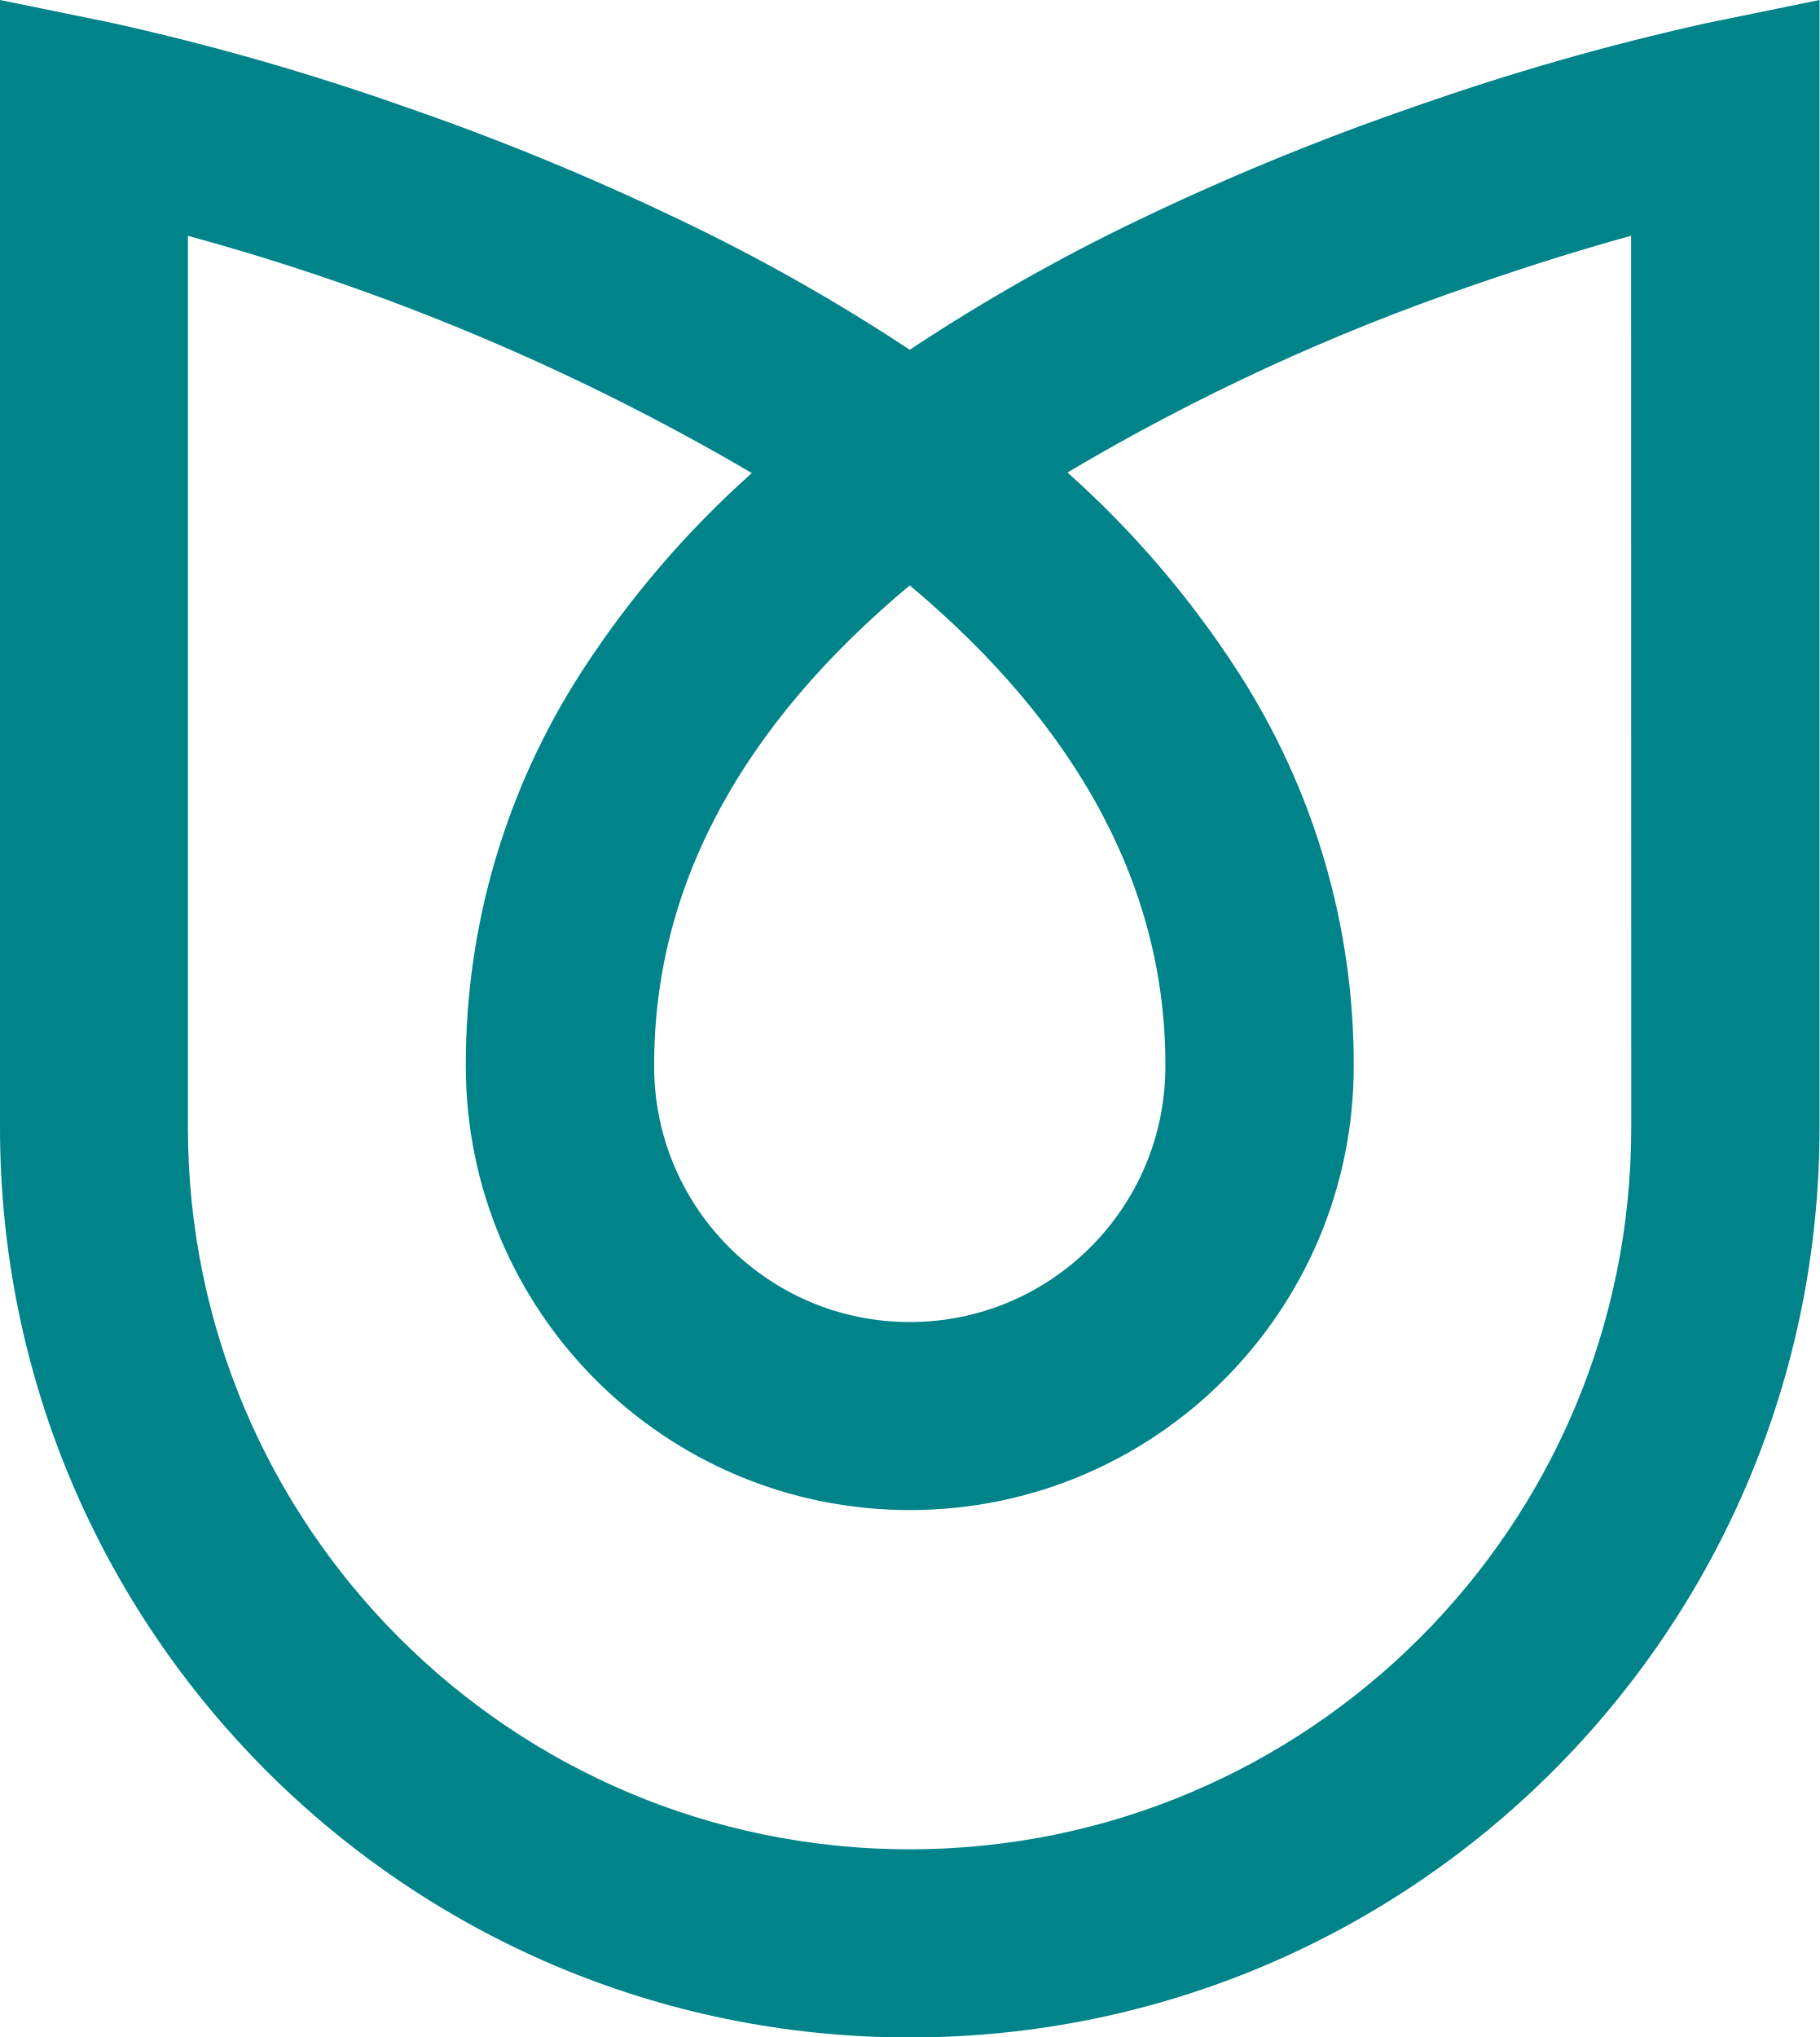
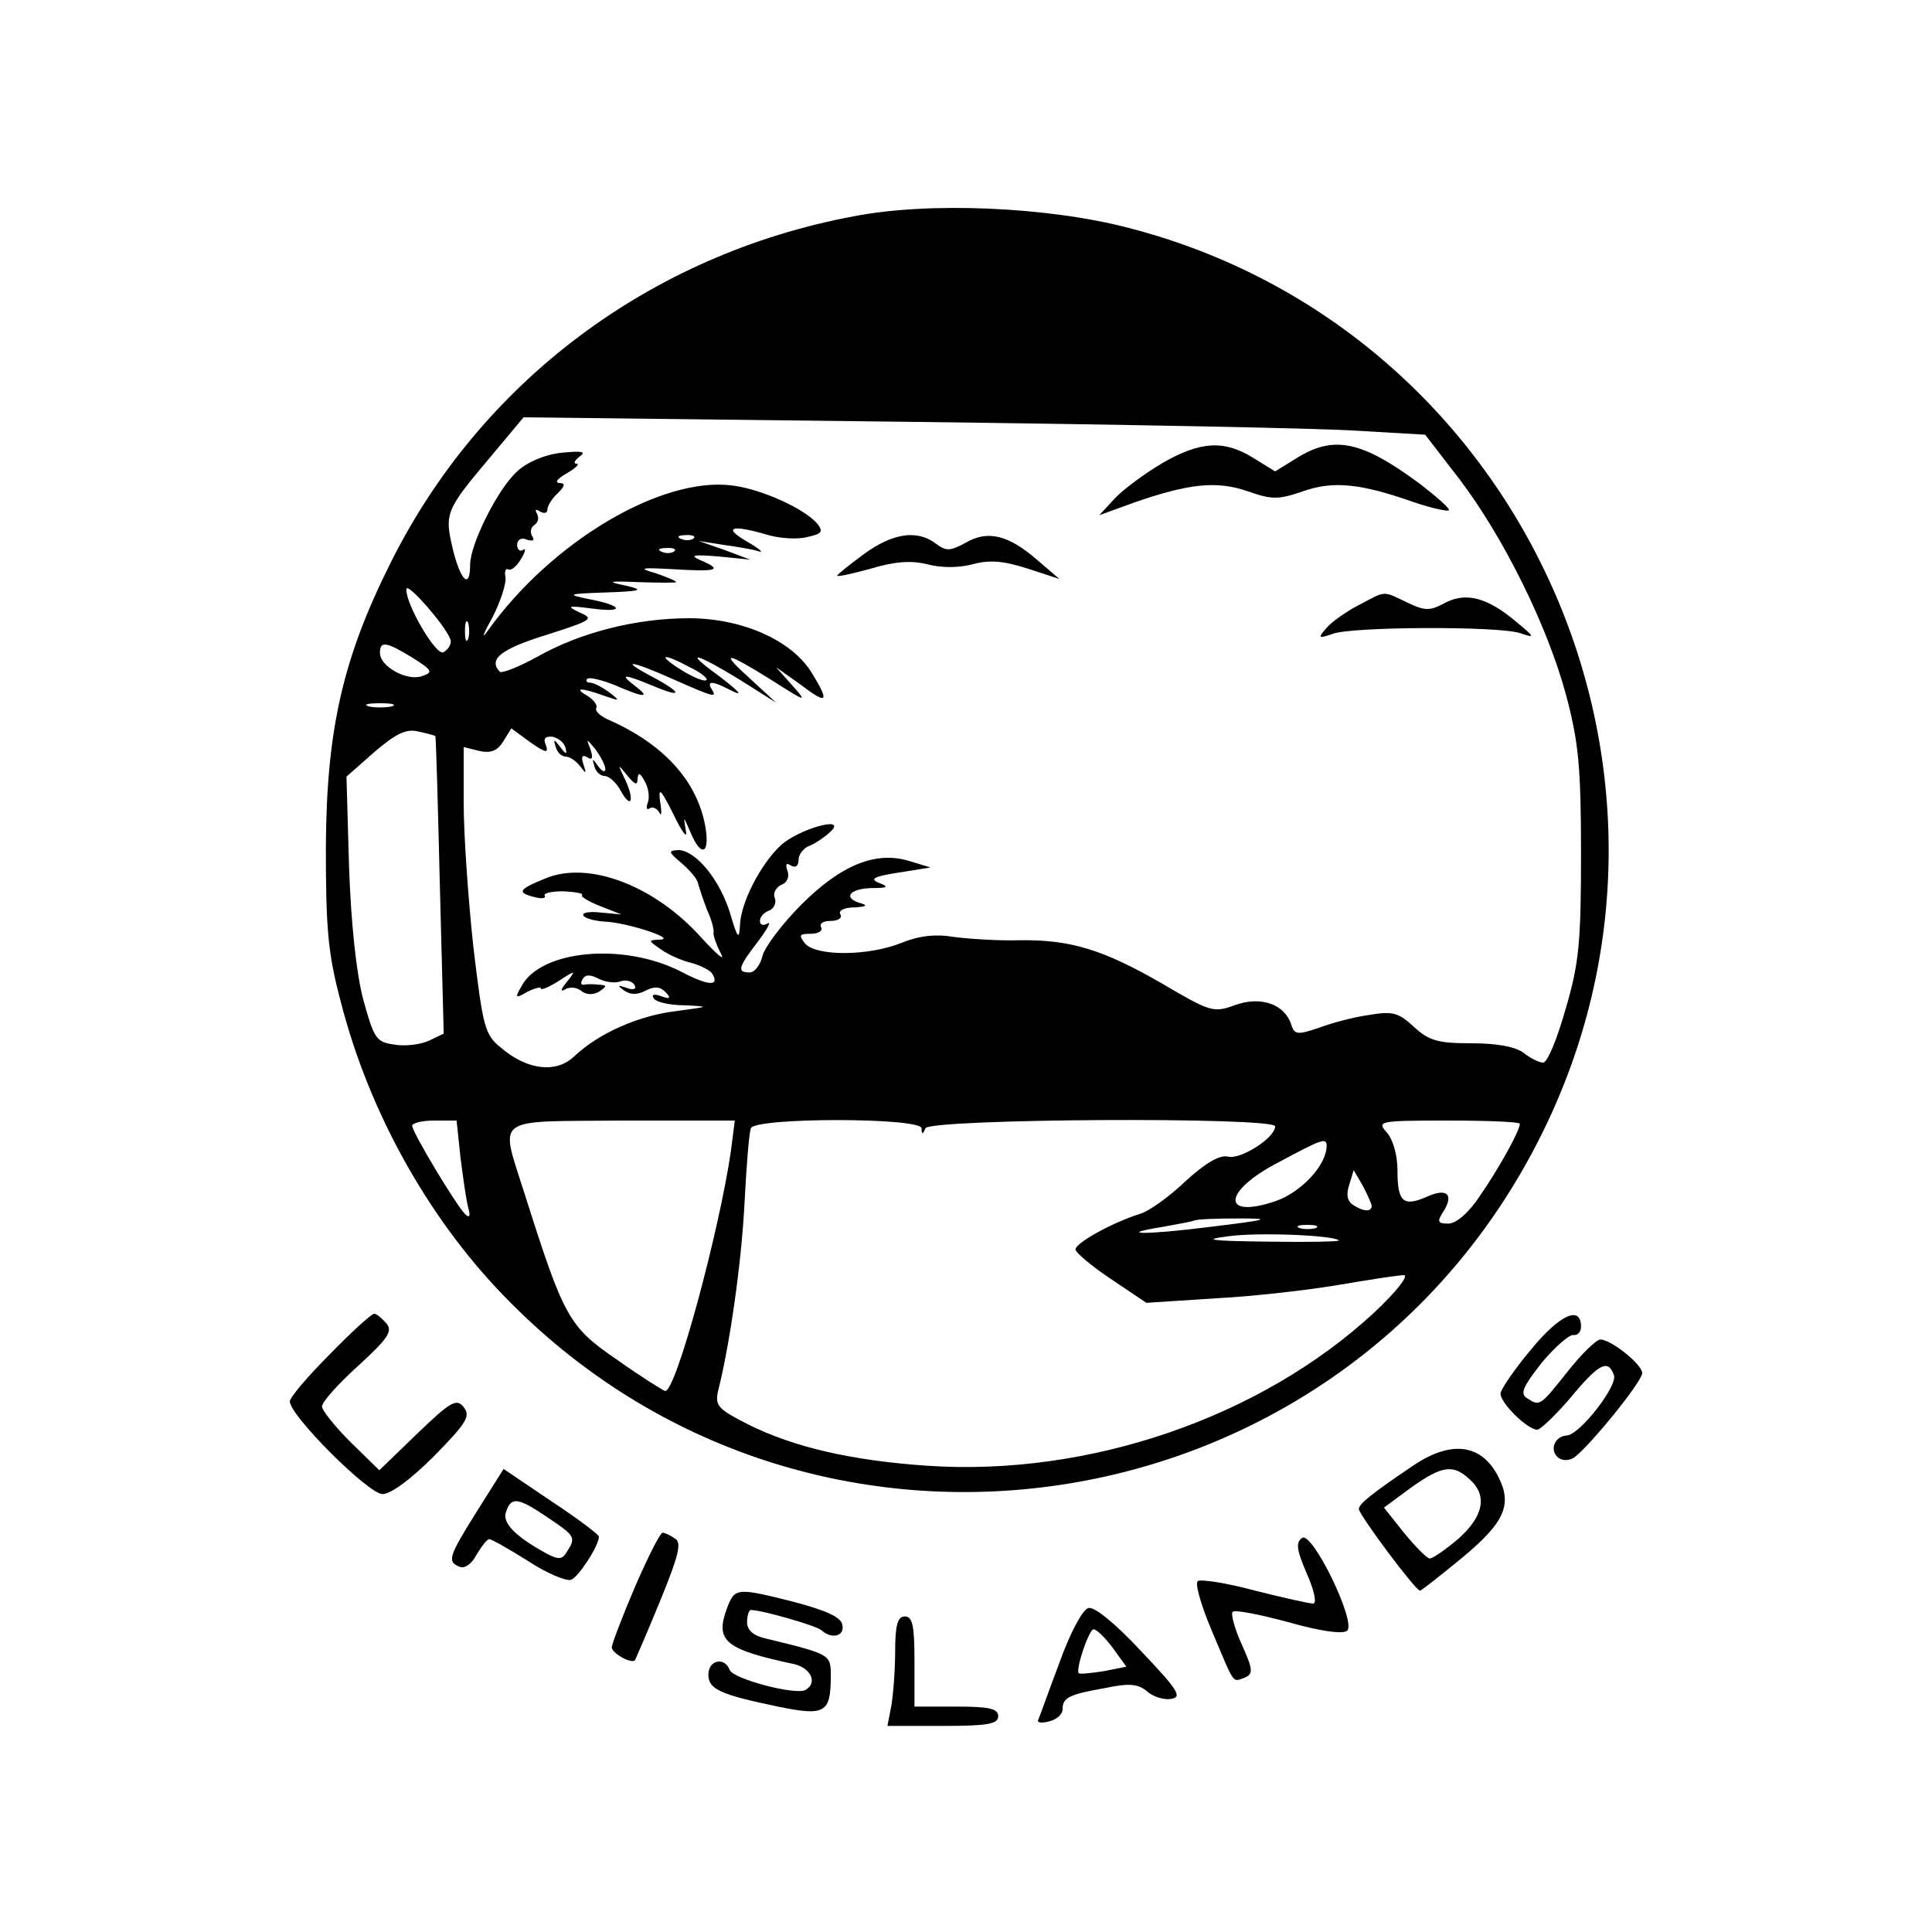
- <svg xmlns="http://www.w3.org/2000/svg" width="25" height="27.984" viewBox="0 0 25 27.984">
-   <g id="Group_1003" data-name="Group 1003" transform="translate(0 0)">
-     <path id="Path_432" data-name="Path 432" d="M25.45,2.767a34.5,34.5,0,0,0-4,1.143,35.262,35.262,0,0,0-3.771,1.545,26.069,26.069,0,0,0-3.179,1.8,26.068,26.068,0,0,0-3.191-1.8A35.262,35.262,0,0,0,7.54,3.909,34.5,34.5,0,0,0,3.55,2.767L2,2.45V17.94a12.5,12.5,0,1,0,25,0V2.45ZM14.5,10.492c2.339,1.96,3.522,4.19,3.512,6.608a3.512,3.512,0,1,1-7.024,0h0C10.98,14.66,12.162,12.442,14.5,10.492Zm9.913,7.448a9.915,9.915,0,0,1-19.831,0V5.69a31.8,31.8,0,0,1,7.748,3.259,13.43,13.43,0,0,0-2.344,2.737A9.929,9.929,0,0,0,8.4,17.095a6.1,6.1,0,1,0,12.2,0,9.932,9.932,0,0,0-1.587-5.412,13.427,13.427,0,0,0-2.346-2.742,29.737,29.737,0,0,1,5.586-2.577c.819-.284,1.559-.51,2.158-.675Z" transform="translate(-2 -2.45)" fill="#008489" />
+ <svg xmlns="http://www.w3.org/2000/svg" version="1.0" width="300pt" height="300pt" viewBox="0 0 300 300" preserveAspectRatio="xMidYMid meet">
+   <g transform="translate(0,300) scale(0.1,-0.1)" fill="#000000" stroke="none">
+     <path d="M1325 2664 c-315 -59 -579 -257 -719 -539 -74 -148 -99 -259 -100 -440 0 -126 3 -165 23 -240 45 -176 141 -346 266 -470 480 -481 1292 -349 1597 260 284 565 -28 1253 -639 1411 -126 33 -311 41 -428 18z m785 -333 l103 -6 54 -70 c68 -90 136 -227 165 -335 19 -72 23 -110 23 -245 0 -138 -3 -171 -24 -242 -13 -46 -28 -83 -35 -83 -6 0 -20 7 -30 15 -13 10 -43 15 -81 15 -53 0 -66 4 -90 26 -24 22 -33 24 -69 18 -22 -3 -57 -12 -78 -20 -33 -11 -38 -11 -43 5 -10 32 -48 45 -88 30 -33 -12 -38 -10 -113 34 -92 53 -142 68 -221 67 -32 -1 -77 2 -101 5 -29 5 -55 2 -82 -9 -52 -21 -133 -21 -150 -1 -10 13 -9 15 9 15 12 0 19 5 16 10 -3 6 3 10 15 10 12 0 18 5 15 10 -4 6 6 11 22 11 17 1 21 3 11 6 -30 8 -20 23 15 24 26 0 28 2 12 8 -15 6 -9 10 30 16 l50 8 -33 10 c-52 16 -106 -6 -168 -68 -29 -29 -56 -65 -60 -79 -3 -14 -12 -26 -20 -26 -20 0 -18 8 13 48 15 20 21 32 15 28 -7 -4 -12 -2 -12 4 0 6 6 13 14 16 8 3 12 12 9 20 -3 7 2 16 10 20 9 3 13 12 10 21 -4 11 -2 14 5 9 7 -4 12 -1 12 9 0 8 8 19 18 22 9 4 24 14 32 22 26 25 -50 4 -78 -22 -31 -29 -62 -89 -63 -124 -1 -23 -4 -20 -15 18 -16 53 -54 99 -81 99 -16 -1 -15 -3 5 -20 13 -11 25 -25 26 -32 2 -7 8 -26 14 -41 7 -15 11 -31 10 -35 -1 -4 4 -18 11 -32 8 -14 -5 -3 -29 23 -73 82 -176 121 -243 93 -42 -17 -45 -22 -17 -29 11 -3 18 -2 16 2 -3 4 10 7 29 7 18 -1 31 -3 29 -6 -3 -2 10 -10 28 -17 l33 -13 -32 3 c-18 2 -30 0 -27 -5 3 -4 17 -8 32 -9 34 -1 114 -27 87 -28 -19 -1 -19 -1 1 -15 11 -8 33 -18 47 -21 15 -4 30 -12 33 -17 12 -20 -6 -19 -48 3 -89 46 -218 34 -248 -22 -11 -19 -10 -20 9 -9 12 6 21 8 21 5 0 -3 12 2 28 12 26 17 27 17 12 -2 -10 -12 -10 -16 -2 -11 7 4 18 3 25 -3 8 -6 18 -6 27 -1 13 9 13 10 0 11 -8 1 -19 1 -23 0 -5 -1 -6 3 -2 9 4 7 12 7 25 0 10 -5 25 -7 33 -4 8 3 18 1 22 -5 4 -7 -1 -9 -12 -5 -14 5 -15 4 -4 -4 10 -7 21 -7 34 0 14 7 22 6 31 -3 8 -9 7 -11 -7 -6 -11 4 -16 3 -12 -3 3 -6 25 -11 48 -11 40 -2 39 -2 -13 -9 -59 -7 -121 -35 -158 -70 -28 -27 -73 -22 -114 13 -25 20 -28 31 -43 157 -8 74 -15 174 -15 223 l0 87 24 -6 c18 -4 28 0 37 14 l13 21 30 -22 c23 -16 28 -17 24 -5 -5 11 -2 15 10 14 9 -2 18 -9 20 -17 3 -11 1 -11 -8 1 -10 13 -11 13 -7 0 2 -8 9 -15 16 -15 6 0 16 -7 22 -15 9 -12 10 -12 5 3 -4 12 -2 16 6 11 8 -5 9 -1 5 12 -7 18 -7 18 8 0 8 -11 15 -25 15 -30 0 -6 -5 -4 -11 4 -9 13 -10 13 -6 0 2 -8 9 -15 16 -15 7 0 19 -11 26 -25 17 -29 20 -9 4 23 -10 21 -10 21 5 3 12 -15 16 -16 16 -5 1 10 4 9 11 -4 6 -10 8 -25 5 -33 -3 -8 -2 -13 3 -9 5 3 12 -1 15 -7 3 -7 4 1 1 17 -3 24 1 20 21 -20 13 -27 22 -39 19 -25 -4 24 -4 23 7 -2 17 -41 31 -34 23 10 -13 69 -63 125 -147 163 -15 6 -25 15 -22 20 2 4 -4 12 -13 18 -23 13 -12 14 24 1 26 -9 27 -9 9 5 -11 8 -24 15 -30 15 -5 0 -7 3 -4 6 3 3 23 -2 43 -10 46 -20 56 -20 31 -1 -25 19 -18 19 28 0 47 -20 46 -11 -1 14 -53 28 -34 26 33 -4 63 -28 68 -29 59 -15 -8 13 1 13 28 -1 25 -13 15 -2 -27 29 -44 33 -22 26 42 -13 l57 -36 -39 36 c-50 45 -40 44 32 -1 55 -35 56 -35 32 -8 l-25 28 38 -27 c42 -32 46 -28 17 19 -31 50 -108 84 -190 84 -82 0 -169 -22 -236 -60 -29 -16 -55 -26 -58 -23 -18 19 1 35 72 57 72 23 75 25 52 35 -21 10 -19 11 20 6 52 -7 47 5 -7 15 -34 7 -31 8 27 10 58 2 61 4 30 11 -29 6 -25 7 23 5 31 -1 57 -1 57 0 0 2 -15 8 -32 14 -28 8 -24 9 30 6 66 -4 75 -1 40 14 -18 8 -12 9 27 6 l50 -5 -40 15 -40 14 38 -6 c21 -3 46 -7 55 -10 9 -3 1 4 -18 15 -38 22 -25 27 30 11 19 -6 48 -8 63 -4 23 5 26 8 16 21 -20 23 -85 53 -131 59 -110 15 -282 -87 -381 -226 -10 -14 -7 -5 7 20 13 25 22 53 21 63 -2 9 0 15 4 13 4 -3 13 4 20 16 7 11 8 18 3 14 -5 -3 -9 1 -9 8 0 8 7 12 15 8 10 -3 13 -1 8 6 -3 6 -2 13 4 17 6 4 7 11 4 17 -4 7 -2 8 4 4 7 -4 12 -3 12 3 0 5 7 17 16 25 12 12 12 16 2 16 -7 1 -2 7 12 15 14 8 21 15 15 15 -5 0 -3 5 5 11 11 8 4 9 -28 6 -27 -3 -54 -15 -69 -29 -30 -27 -73 -113 -73 -145 0 -39 -15 -25 -27 25 -13 55 -11 60 59 143 l51 61 597 -7 c329 -4 644 -10 700 -14z m-1033 -167 c-3 -3 -12 -4 -19 -1 -8 3 -5 6 6 6 11 1 17 -2 13 -5z m-30 -20 c-3 -3 -12 -4 -19 -1 -8 3 -5 6 6 6 11 1 17 -2 13 -5z m-347 -140 c0 -7 -6 -14 -12 -17 -12 -4 -58 75 -57 98 0 14 69 -66 69 -81z m27 4 c-3 -7 -5 -2 -5 12 0 14 2 19 5 13 2 -7 2 -19 0 -25z m-87 -29 c32 -20 33 -23 15 -29 -23 -8 -65 15 -65 36 0 19 9 18 50 -7z m431 -15 c17 -8 29 -18 26 -20 -3 -3 -20 4 -38 15 -40 25 -31 28 12 5z m-463 -61 c-10 -2 -26 -2 -35 0 -10 3 -2 5 17 5 19 0 27 -2 18 -5z m68 -46 c1 -1 4 -106 7 -232 l6 -230 -23 -11 c-13 -6 -37 -9 -54 -6 -28 4 -31 9 -48 70 -11 42 -19 120 -22 206 l-4 140 43 38 c34 29 50 37 69 32 14 -3 25 -6 26 -7z m39 -654 c4 -32 9 -67 12 -78 4 -14 2 -17 -5 -10 -14 14 -82 127 -82 137 0 4 15 8 34 8 l35 0 6 -57z m420 10 c-18 -124 -85 -373 -102 -373 -2 0 -36 21 -74 48 -76 52 -83 65 -144 257 -39 124 -52 113 151 115 l175 0 -6 -47z m296 35 c0 -10 2 -10 6 0 6 15 543 18 543 3 0 -18 -54 -52 -73 -47 -13 3 -34 -9 -66 -38 -25 -24 -57 -47 -71 -51 -42 -13 -100 -45 -100 -55 0 -5 25 -26 55 -46 l55 -37 108 7 c59 3 145 13 192 21 47 8 92 15 100 15 8 -1 -13 -27 -46 -58 -176 -163 -443 -255 -694 -238 -118 8 -208 29 -278 64 -47 24 -52 29 -47 52 18 71 36 196 41 290 3 58 7 111 10 118 5 17 264 17 265 0z m929 7 c0 -11 -33 -70 -62 -112 -17 -26 -37 -43 -49 -43 -17 0 -18 3 -7 20 16 26 4 36 -28 21 -35 -15 -44 -7 -44 41 0 25 -7 49 -17 60 -15 17 -12 18 95 18 62 0 112 -2 112 -5z m-300 -34 c0 -30 -39 -72 -79 -86 -85 -29 -83 15 4 60 67 36 75 39 75 26z m70 -93 c0 -10 -12 -10 -29 1 -9 6 -11 16 -6 31 l7 23 14 -24 c7 -13 13 -27 14 -31z m-250 -33 c-103 -13 -149 -12 -74 0 22 4 44 8 49 10 6 2 37 3 70 3 51 0 45 -2 -45 -13z m163 -2 c-7 -2 -19 -2 -25 0 -7 3 -2 5 12 5 14 0 19 -2 13 -5z m36 -19 c2 -2 -47 -3 -110 -2 -89 1 -103 3 -64 8 46 7 165 2 174 -6z" />
+     <path d="M1805 2281 c-27 -16 -61 -41 -74 -55 l-24 -26 55 20 c84 29 127 34 176 17 37 -13 47 -13 85 0 47 17 91 12 173 -17 30 -10 54 -15 54 -12 0 4 -20 21 -43 39 -91 68 -135 78 -193 42 l-34 -21 -34 21 c-45 28 -82 26 -141 -8z" />
+     <path d="M1342 2140 c-23 -17 -42 -32 -42 -34 0 -2 23 3 52 11 37 11 62 13 87 7 22 -6 50 -6 72 0 26 7 48 5 85 -7 l49 -16 -35 30 c-45 39 -77 46 -111 26 -24 -13 -30 -13 -46 -1 -29 22 -67 16 -111 -16z" />
+     <path d="M2109 2060 c-19 -10 -42 -26 -50 -36 -13 -15 -12 -16 11 -8 31 11 256 12 290 1 24 -8 24 -7 -5 17 -45 38 -78 47 -111 30 -24 -13 -31 -13 -60 1 -38 18 -31 18 -75 -5z" />
+     <path d="M512 897 c-34 -34 -62 -67 -62 -73 0 -22 122 -144 144 -144 13 0 44 23 80 59 51 52 57 62 46 76 -11 14 -20 9 -72 -41 l-59 -57 -45 44 c-24 24 -44 49 -44 55 0 7 25 35 56 63 47 43 54 54 44 66 -7 8 -15 15 -19 15 -4 0 -35 -28 -69 -63z" />
+     <path d="M2377 904 c-26 -31 -47 -62 -47 -68 0 -15 42 -56 57 -56 5 0 29 23 52 50 44 53 58 60 67 35 7 -16 -53 -93 -73 -94 -18 -1 -27 -21 -15 -33 6 -6 16 -7 25 -2 20 12 107 118 107 132 0 13 -48 52 -65 52 -6 0 -29 -22 -51 -50 -43 -54 -43 -54 -63 -41 -11 7 -6 18 23 55 21 25 43 44 49 43 7 -1 12 5 12 13 0 34 -34 18 -78 -36z" />
+     <path d="M2194 724 c-68 -46 -83 -59 -84 -67 0 -9 88 -127 95 -127 2 0 31 23 64 50 68 56 80 84 57 128 -26 50 -73 56 -132 16z m88 -21 c28 -25 22 -57 -17 -92 -20 -17 -40 -31 -45 -31 -4 0 -22 18 -40 40 l-31 39 42 31 c48 34 65 37 91 13z" />
+     <path d="M741 654 c-45 -72 -47 -79 -27 -87 8 -3 19 5 26 19 8 13 16 24 20 24 3 0 30 -15 60 -34 29 -19 60 -32 67 -29 12 5 43 53 43 67 0 3 -33 28 -74 55 l-74 50 -41 -65z m109 -10 c43 -29 45 -31 30 -54 -7 -12 -13 -12 -32 -2 -49 27 -69 48 -62 65 8 23 18 22 64 -9z" />
+     <path d="M986 536 c-20 -47 -36 -89 -36 -94 0 -9 30 -26 36 -20 1 2 19 43 39 92 29 71 34 91 23 97 -7 5 -16 9 -19 9 -4 0 -23 -38 -43 -84z" />
+     <path d="M2022 612 c-10 -7 -9 -18 7 -55 12 -27 16 -47 10 -47 -6 0 -46 9 -90 20 -44 12 -84 18 -89 15 -5 -3 5 -38 22 -78 36 -85 31 -79 51 -72 13 6 13 12 -5 52 -11 24 -17 47 -14 50 3 4 42 -4 87 -16 49 -14 85 -19 91 -13 14 14 -54 154 -70 144z" />
+     <path d="M1129 503 c-19 -51 -4 -64 104 -87 26 -6 37 -29 18 -40 -15 -9 -113 17 -118 31 -8 21 -33 15 -33 -7 0 -23 17 -31 108 -50 73 -15 82 -10 82 47 0 34 1 34 -102 59 -18 4 -28 13 -28 25 0 10 3 19 6 19 17 0 100 -24 109 -31 16 -15 37 -10 33 8 -2 12 -25 22 -73 35 -91 23 -94 23 -106 -9z" />
+     <path d="M1690 503 c-9 -2 -29 -40 -45 -85 -17 -45 -31 -85 -33 -89 -2 -4 6 -5 17 -2 12 3 21 11 21 19 0 18 10 23 67 33 38 8 51 6 65 -6 9 -8 26 -13 37 -11 17 3 10 14 -47 74 -40 43 -73 70 -82 67z m38 -62 l21 -29 -35 -7 c-20 -3 -37 -5 -39 -3 -5 6 16 68 23 68 5 0 18 -13 30 -29z" />
+     <path d="M1390 436 c0 -29 -3 -68 -6 -85 l-6 -31 86 0 c70 0 86 3 86 15 0 12 -14 15 -65 15 l-65 0 0 70 c0 56 -3 70 -15 70 -11 0 -15 -13 -15 -54z" />
  </g>
</svg>
